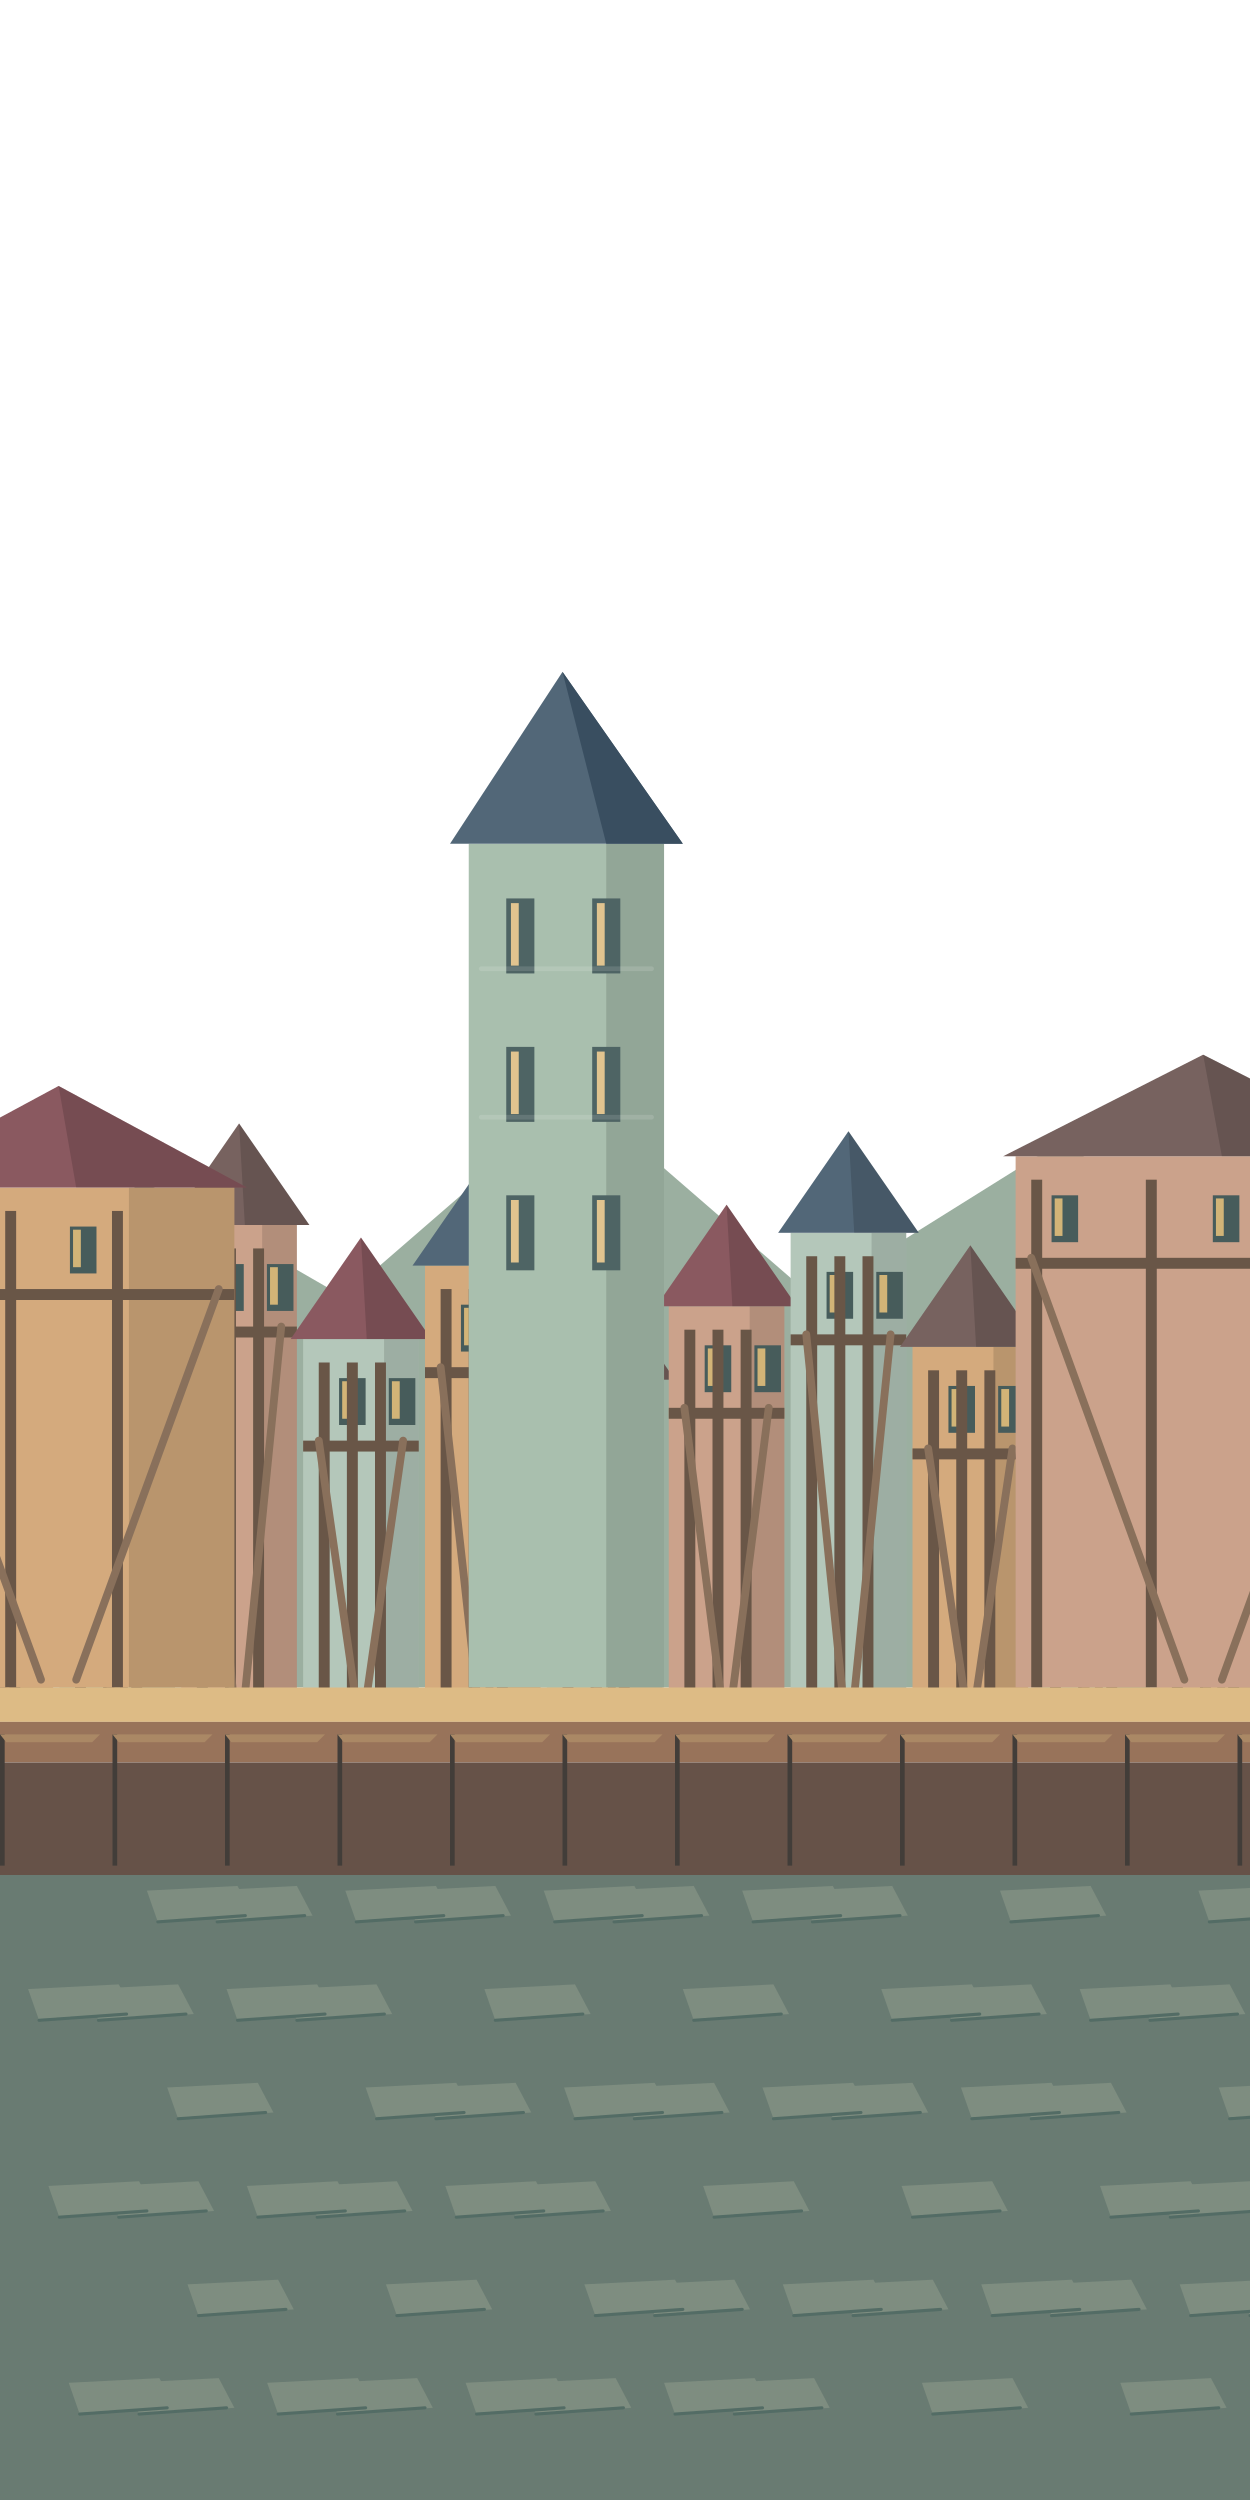
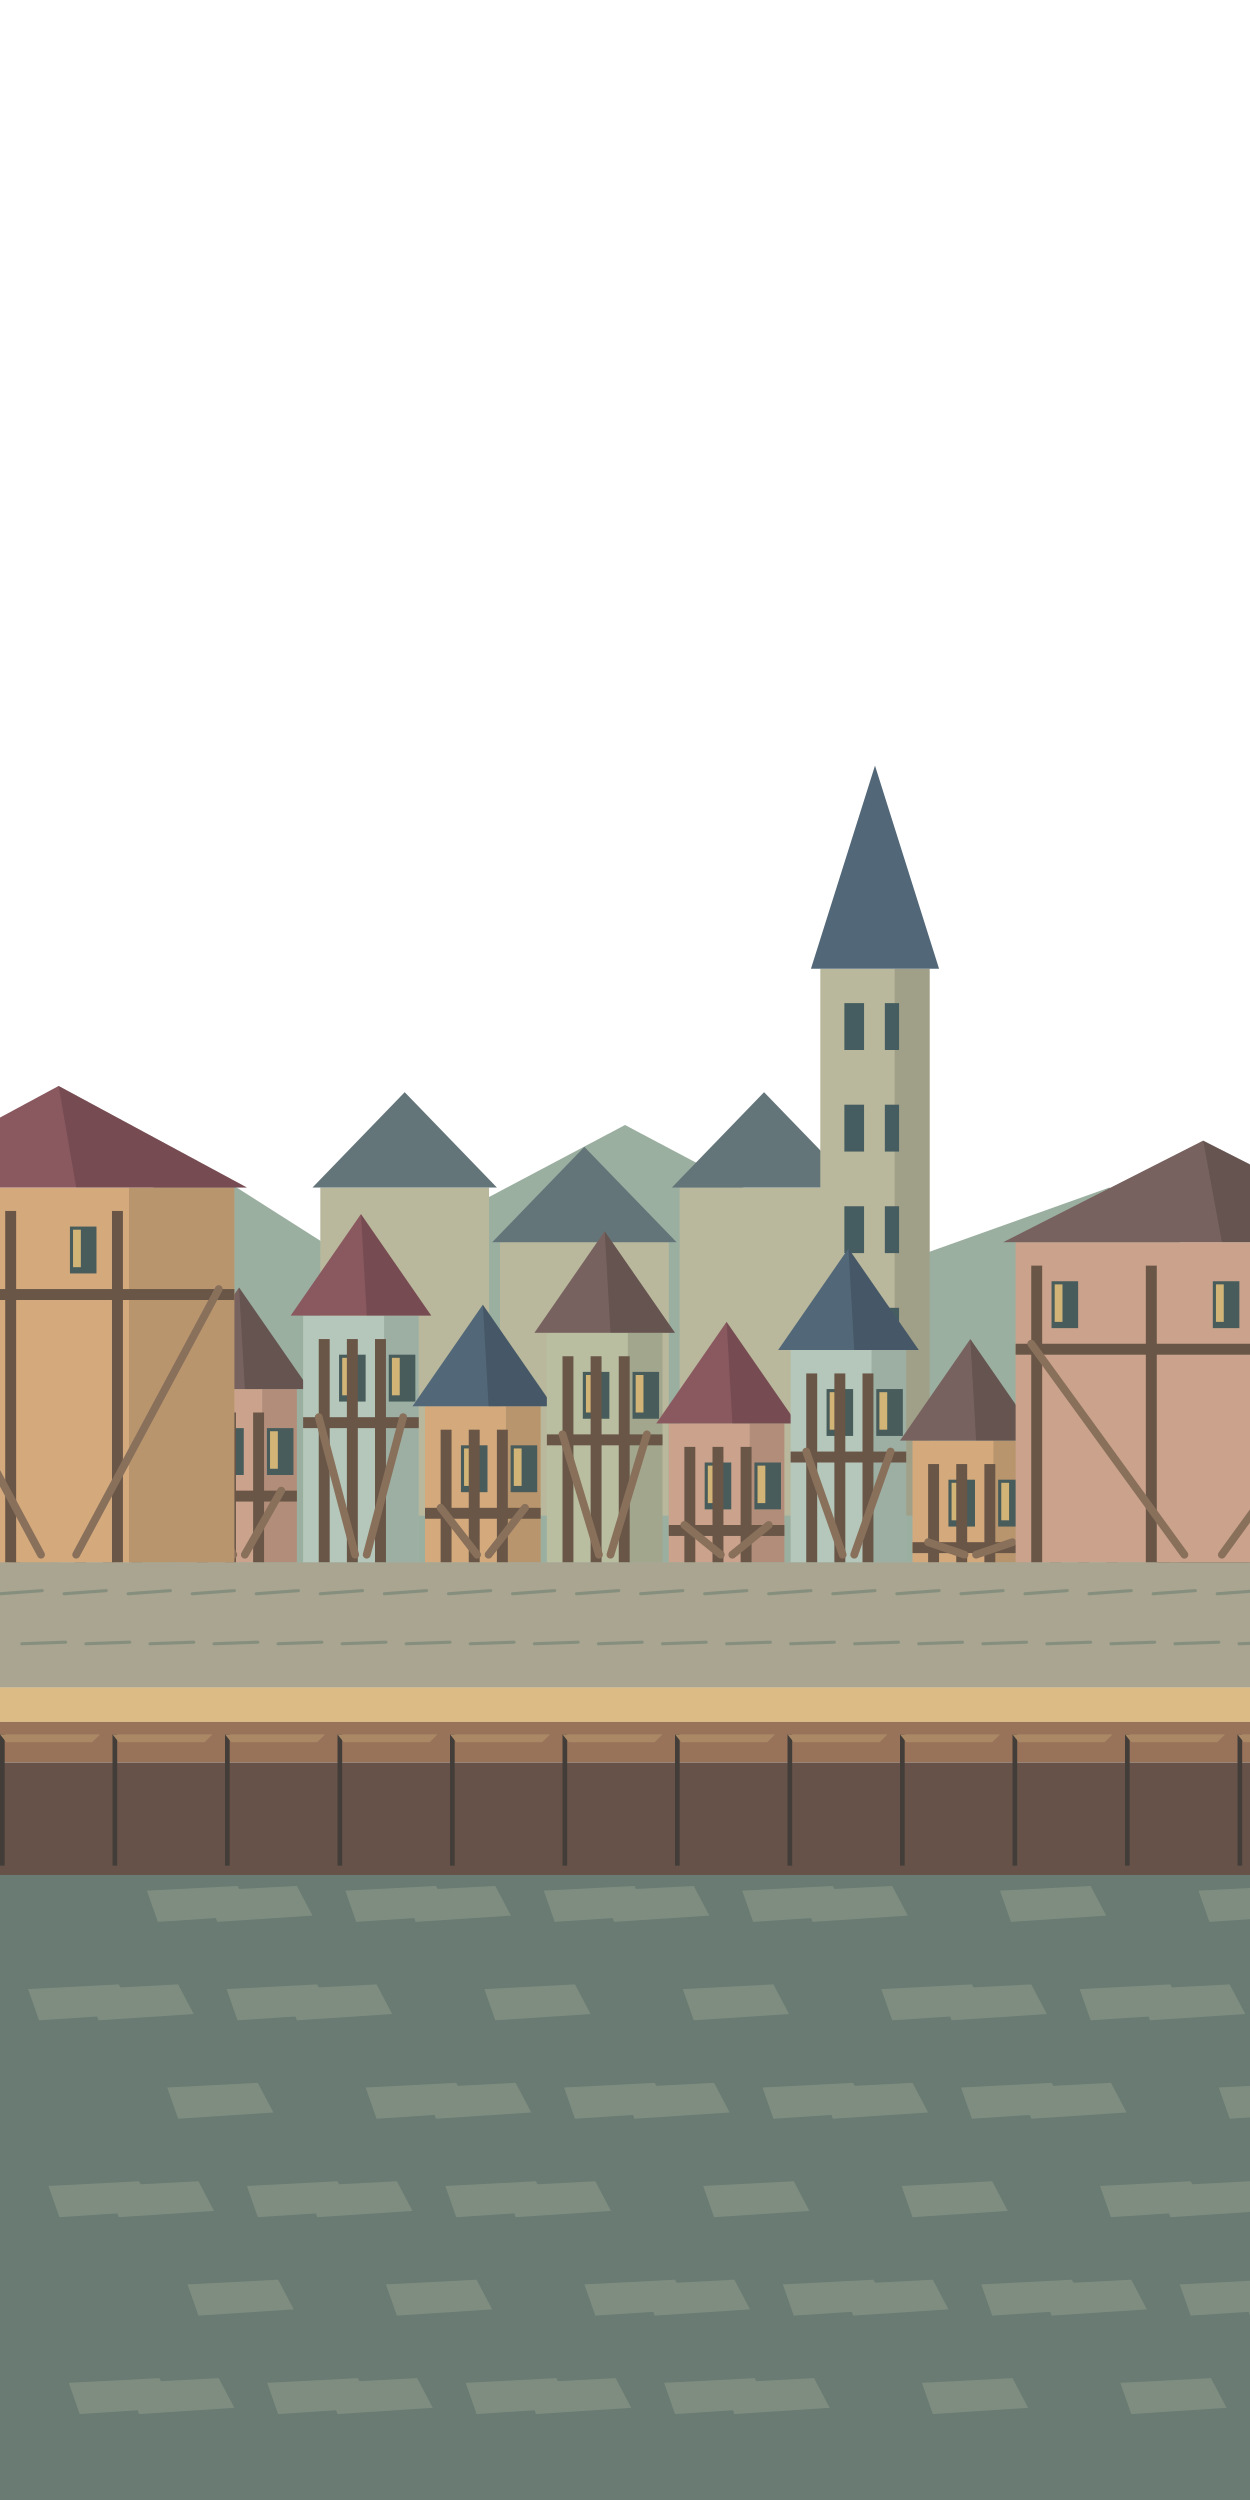
<svg xmlns="http://www.w3.org/2000/svg" width="800" height="1600" viewBox="0 0 800 1600">
-   <polygon points="0,870 90,755 220,830 370,700 520,830 680,730 800,820 800,1080 0,1080" fill="#9bafa0" />
-   <rect x="-40" y="878" width="74" height="212" fill="#d4aa7d" />
-   <polygon points="11.8,878 34,878 34,1090 11.8,1090" fill="#00000020" />
+   <polygon points="0,850 120,740 230,810 400,720 570,810 710,760 800,830 800,1080 0,1080" fill="#9bafa0" />
+   <rect x="205" y="760" width="108" height="210" fill="#b9b89c" />
+   <polygon points="200,760 259,699 318,760" fill="#647579" />
+   <rect x="320" y="795" width="108" height="175" fill="#b9b89c" />
+   <polygon points="315,795 374,734 433,795" fill="#647579" />
+   <rect x="435" y="760" width="108" height="210" fill="#b9b89c" />
+   <polygon points="430,760 489,699 548,760" fill="#647579" />
+   <rect x="525" y="620" width="70" height="350" fill="#b9b89c" />
+   <polygon points="572.6,620 595,620 595,970 572.6,970" fill="#00000022" />
+   <polygon points="519,620 560,490 601,620" fill="#526778" />
+   <rect x="540.4" y="642" width="12.6" height="30" fill="#455c60" />
+   <rect x="566.3" y="642" width="9.1" height="30" fill="#455c60" />
+   <rect x="540.4" y="707" width="12.6" height="30" fill="#455c60" />
+   <rect x="566.3" y="707" width="9.1" height="30" fill="#455c60" />
+   <rect x="540.4" y="772" width="12.6" height="30" fill="#455c60" />
+   <rect x="566.3" y="772" width="9.1" height="30" fill="#455c60" />
+   <rect x="540.4" y="837" width="12.6" height="30" fill="#455c60" />
+   <rect x="566.3" y="837" width="9.1" height="30" fill="#455c60" />
+   <rect x="540.4" y="902" width="12.6" height="30" fill="#455c60" />
+   <rect x="566.3" y="902" width="9.1" height="30" fill="#455c60" />
+   <rect x="-40" y="878" width="74" height="122" fill="#d4aa7d" />
+   <polygon points="11.8,878 34,878 34,1000 11.8,1000" fill="#00000020" />
  <polygon points="-48,878 -3,813 42,878" fill="#8a5960" />
  <polygon points="-3,813 42,878 0.7,878" fill="#00000025" />
-   <rect x="-30" y="893" width="7" height="197" fill="#695647" />
+   <rect x="-30" y="893" width="7" height="107" fill="#695647" />
  <rect x="-17" y="903" width="17" height="30" fill="#475c5b" />
  <rect x="-15" y="905" width="5" height="24" fill="#d2b477" />
-   <rect x="-12" y="893" width="7" height="197" fill="#695647" />
+   <rect x="-12" y="893" width="7" height="107" fill="#695647" />
  <rect x="14.82" y="903" width="17" height="30" fill="#475c5b" />
  <rect x="16.82" y="905" width="5" height="24" fill="#d2b477" />
-   <rect x="6" y="893" width="7" height="197" fill="#695647" />
+   <rect x="6" y="893" width="7" height="107" fill="#695647" />
  <rect x="-40" y="943" width="74" height="7" fill="#695647" />
-   <path d="M-30 943L-6.7 1085M24 943L0.7 1085" fill="none" stroke="#89705b" stroke-width="5" stroke-linecap="round" stroke-linejoin="round" />
-   <rect x="38" y="831" width="74" height="259" fill="#b9bea1" />
-   <polygon points="89.8,831 112,831 112,1090 89.8,1090" fill="#00000020" />
+   <path d="M-30 943L-6.7 995M24 943L0.7 995" fill="none" stroke="#89705b" stroke-width="5" stroke-linecap="round" stroke-linejoin="round" />
+   <rect x="38" y="831" width="74" height="169" fill="#b9bea1" />
+   <polygon points="89.8,831 112,831 112,1000 89.8,1000" fill="#00000020" />
  <polygon points="30,831 75,766 120,831" fill="#526778" />
  <polygon points="75,766 120,831 78.7,831" fill="#00000025" />
-   <rect x="48" y="846" width="7" height="244" fill="#695647" />
+   <rect x="48" y="846" width="7" height="154" fill="#695647" />
  <rect x="61" y="856" width="17" height="30" fill="#475c5b" />
  <rect x="63" y="858" width="5" height="24" fill="#d2b477" />
-   <rect x="66" y="846" width="7" height="244" fill="#695647" />
+   <rect x="66" y="846" width="7" height="154" fill="#695647" />
  <rect x="92.82" y="856" width="17" height="30" fill="#475c5b" />
  <rect x="94.82" y="858" width="5" height="24" fill="#d2b477" />
-   <rect x="84" y="846" width="7" height="244" fill="#695647" />
+   <rect x="84" y="846" width="7" height="154" fill="#695647" />
  <rect x="38" y="896" width="74" height="7" fill="#695647" />
-   <path d="M48 896L71.3 1085M102 896L78.7 1085" fill="none" stroke="#89705b" stroke-width="5" stroke-linecap="round" stroke-linejoin="round" />
-   <rect x="116" y="784" width="74" height="306" fill="#cba28b" />
-   <polygon points="167.8,784 190,784 190,1090 167.8,1090" fill="#00000020" />
-   <polygon points="108,784 153,719 198,784" fill="#77625f" />
-   <polygon points="153,719 198,784 156.7,784" fill="#00000025" />
-   <rect x="126" y="799" width="7" height="291" fill="#695647" />
-   <rect x="139" y="809" width="17" height="30" fill="#475c5b" />
-   <rect x="141" y="811" width="5" height="24" fill="#d2b477" />
-   <rect x="144" y="799" width="7" height="291" fill="#695647" />
-   <rect x="170.82" y="809" width="17" height="30" fill="#475c5b" />
-   <rect x="172.82" y="811" width="5" height="24" fill="#d2b477" />
-   <rect x="162" y="799" width="7" height="291" fill="#695647" />
-   <rect x="116" y="849" width="74" height="7" fill="#695647" />
-   <path d="M126 849L149.3 1085M180 849L156.7 1085" fill="none" stroke="#89705b" stroke-width="5" stroke-linecap="round" stroke-linejoin="round" />
-   <rect x="194" y="857" width="74" height="233" fill="#b4c7ba" />
-   <polygon points="245.8,857 268,857 268,1090 245.8,1090" fill="#00000020" />
-   <polygon points="186,857 231,792 276,857" fill="#8a5960" />
-   <polygon points="231,792 276,857 234.7,857" fill="#00000025" />
-   <rect x="204" y="872" width="7" height="218" fill="#695647" />
-   <rect x="217" y="882" width="17" height="30" fill="#475c5b" />
-   <rect x="219" y="884" width="5" height="24" fill="#d2b477" />
-   <rect x="222" y="872" width="7" height="218" fill="#695647" />
-   <rect x="248.82" y="882" width="17" height="30" fill="#475c5b" />
-   <rect x="250.82" y="884" width="5" height="24" fill="#d2b477" />
-   <rect x="240" y="872" width="7" height="218" fill="#695647" />
-   <rect x="194" y="922" width="74" height="7" fill="#695647" />
-   <path d="M204 922L227.3 1085M258 922L234.7 1085" fill="none" stroke="#89705b" stroke-width="5" stroke-linecap="round" stroke-linejoin="round" />
-   <rect x="272" y="810" width="74" height="280" fill="#d4aa7d" />
-   <polygon points="323.8,810 346,810 346,1090 323.8,1090" fill="#00000020" />
-   <polygon points="264,810 309,745 354,810" fill="#526778" />
-   <polygon points="309,745 354,810 312.7,810" fill="#00000025" />
-   <rect x="282" y="825" width="7" height="265" fill="#695647" />
-   <rect x="295" y="835" width="17" height="30" fill="#475c5b" />
-   <rect x="297" y="837" width="5" height="24" fill="#d2b477" />
-   <rect x="300" y="825" width="7" height="265" fill="#695647" />
-   <rect x="326.82" y="835" width="17" height="30" fill="#475c5b" />
-   <rect x="328.82" y="837" width="5" height="24" fill="#d2b477" />
-   <rect x="318" y="825" width="7" height="265" fill="#695647" />
-   <rect x="272" y="875" width="74" height="7" fill="#695647" />
-   <path d="M282 875L305.3 1085M336 875L312.7 1085" fill="none" stroke="#89705b" stroke-width="5" stroke-linecap="round" stroke-linejoin="round" />
-   <rect x="350" y="883" width="74" height="207" fill="#b9bea1" />
-   <polygon points="401.8,883 424,883 424,1090 401.8,1090" fill="#00000020" />
-   <polygon points="342,883 387,818 432,883" fill="#77625f" />
-   <polygon points="387,818 432,883 390.7,883" fill="#00000025" />
-   <rect x="360" y="898" width="7" height="192" fill="#695647" />
-   <rect x="373" y="908" width="17" height="30" fill="#475c5b" />
-   <rect x="375" y="910" width="5" height="24" fill="#d2b477" />
-   <rect x="378" y="898" width="7" height="192" fill="#695647" />
-   <rect x="404.82" y="908" width="17" height="30" fill="#475c5b" />
-   <rect x="406.82" y="910" width="5" height="24" fill="#d2b477" />
-   <rect x="396" y="898" width="7" height="192" fill="#695647" />
-   <rect x="350" y="948" width="74" height="7" fill="#695647" />
-   <path d="M360 948L383.3 1085M414 948L390.7 1085" fill="none" stroke="#89705b" stroke-width="5" stroke-linecap="round" stroke-linejoin="round" />
-   <rect x="428" y="836" width="74" height="254" fill="#cba28b" />
-   <polygon points="479.8,836 502,836 502,1090 479.8,1090" fill="#00000020" />
-   <polygon points="420,836 465,771 510,836" fill="#8a5960" />
-   <polygon points="465,771 510,836 468.7,836" fill="#00000025" />
-   <rect x="438" y="851" width="7" height="239" fill="#695647" />
-   <rect x="451" y="861" width="17" height="30" fill="#475c5b" />
-   <rect x="453" y="863" width="5" height="24" fill="#d2b477" />
-   <rect x="456" y="851" width="7" height="239" fill="#695647" />
-   <rect x="482.82" y="861" width="17" height="30" fill="#475c5b" />
-   <rect x="484.82" y="863" width="5" height="24" fill="#d2b477" />
-   <rect x="474" y="851" width="7" height="239" fill="#695647" />
-   <rect x="428" y="901" width="74" height="7" fill="#695647" />
-   <path d="M438 901L461.3 1085M492 901L468.7 1085" fill="none" stroke="#89705b" stroke-width="5" stroke-linecap="round" stroke-linejoin="round" />
-   <rect x="506" y="789" width="74" height="301" fill="#b4c7ba" />
-   <polygon points="557.8,789 580,789 580,1090 557.8,1090" fill="#00000020" />
-   <polygon points="498,789 543,724 588,789" fill="#526778" />
-   <polygon points="543,724 588,789 546.7,789" fill="#00000025" />
-   <rect x="516" y="804" width="7" height="286" fill="#695647" />
-   <rect x="529" y="814" width="17" height="30" fill="#475c5b" />
-   <rect x="531" y="816" width="5" height="24" fill="#d2b477" />
-   <rect x="534" y="804" width="7" height="286" fill="#695647" />
-   <rect x="560.82" y="814" width="17" height="30" fill="#475c5b" />
-   <rect x="562.82" y="816" width="5" height="24" fill="#d2b477" />
-   <rect x="552" y="804" width="7" height="286" fill="#695647" />
-   <rect x="506" y="854" width="74" height="7" fill="#695647" />
-   <path d="M516 854L539.3 1085M570 854L546.7 1085" fill="none" stroke="#89705b" stroke-width="5" stroke-linecap="round" stroke-linejoin="round" />
-   <rect x="584" y="862" width="74" height="228" fill="#d4aa7d" />
-   <polygon points="635.8,862 658,862 658,1090 635.8,1090" fill="#00000020" />
-   <polygon points="576,862 621,797 666,862" fill="#77625f" />
-   <polygon points="621,797 666,862 624.7,862" fill="#00000025" />
-   <rect x="594" y="877" width="7" height="213" fill="#695647" />
-   <rect x="607" y="887" width="17" height="30" fill="#475c5b" />
-   <rect x="609" y="889" width="5" height="24" fill="#d2b477" />
-   <rect x="612" y="877" width="7" height="213" fill="#695647" />
-   <rect x="638.82" y="887" width="17" height="30" fill="#475c5b" />
-   <rect x="640.82" y="889" width="5" height="24" fill="#d2b477" />
-   <rect x="630" y="877" width="7" height="213" fill="#695647" />
-   <rect x="584" y="927" width="74" height="7" fill="#695647" />
-   <path d="M594 927L617.3 1085M648 927L624.7 1085" fill="none" stroke="#89705b" stroke-width="5" stroke-linecap="round" stroke-linejoin="round" />
-   <rect x="662" y="815" width="74" height="275" fill="#b9bea1" />
-   <polygon points="713.8,815 736,815 736,1090 713.8,1090" fill="#00000020" />
-   <polygon points="654,815 699,750 744,815" fill="#8a5960" />
-   <polygon points="699,750 744,815 702.7,815" fill="#00000025" />
-   <rect x="672" y="830" width="7" height="260" fill="#695647" />
-   <rect x="685" y="840" width="17" height="30" fill="#475c5b" />
-   <rect x="687" y="842" width="5" height="24" fill="#d2b477" />
-   <rect x="690" y="830" width="7" height="260" fill="#695647" />
-   <rect x="716.82" y="840" width="17" height="30" fill="#475c5b" />
-   <rect x="718.82" y="842" width="5" height="24" fill="#d2b477" />
-   <rect x="708" y="830" width="7" height="260" fill="#695647" />
-   <rect x="662" y="880" width="74" height="7" fill="#695647" />
-   <path d="M672 880L695.3 1085M726 880L702.7 1085" fill="none" stroke="#89705b" stroke-width="5" stroke-linecap="round" stroke-linejoin="round" />
-   <rect x="740" y="888" width="74" height="202" fill="#cba28b" />
-   <polygon points="791.8,888 814,888 814,1090 791.8,1090" fill="#00000020" />
-   <polygon points="732,888 777,823 822,888" fill="#526778" />
-   <polygon points="777,823 822,888 780.7,888" fill="#00000025" />
-   <rect x="750" y="903" width="7" height="187" fill="#695647" />
-   <rect x="763" y="913" width="17" height="30" fill="#475c5b" />
-   <rect x="765" y="915" width="5" height="24" fill="#d2b477" />
-   <rect x="768" y="903" width="7" height="187" fill="#695647" />
-   <rect x="794.82" y="913" width="17" height="30" fill="#475c5b" />
-   <rect x="796.82" y="915" width="5" height="24" fill="#d2b477" />
-   <rect x="786" y="903" width="7" height="187" fill="#695647" />
-   <rect x="740" y="953" width="74" height="7" fill="#695647" />
-   <path d="M750 953L773.3 1085M804 953L780.7 1085" fill="none" stroke="#89705b" stroke-width="5" stroke-linecap="round" stroke-linejoin="round" />
-   <rect x="818" y="841" width="74" height="249" fill="#b4c7ba" />
-   <polygon points="869.8,841 892,841 892,1090 869.8,1090" fill="#00000020" />
-   <polygon points="810,841 855,776 900,841" fill="#77625f" />
-   <polygon points="855,776 900,841 858.7,841" fill="#00000025" />
-   <rect x="828" y="856" width="7" height="234" fill="#695647" />
-   <rect x="841" y="866" width="17" height="30" fill="#475c5b" />
-   <rect x="843" y="868" width="5" height="24" fill="#d2b477" />
-   <rect x="846" y="856" width="7" height="234" fill="#695647" />
-   <rect x="872.82" y="866" width="17" height="30" fill="#475c5b" />
-   <rect x="874.82" y="868" width="5" height="24" fill="#d2b477" />
-   <rect x="864" y="856" width="7" height="234" fill="#695647" />
-   <rect x="818" y="906" width="74" height="7" fill="#695647" />
-   <path d="M828 906L851.3 1085M882 906L858.7 1085" fill="none" stroke="#89705b" stroke-width="5" stroke-linecap="round" stroke-linejoin="round" />
-   <rect x="300" y="540" width="125" height="540" fill="#a9bfae" />
-   <polygon points="388,540 425,540 425,1080 388,1080" fill="#00000022" />
-   <polygon points="288,540 360,430 437,540" fill="#526778" />
-   <polygon points="360,430 437,540 388,540" fill="#394e60" />
-   <rect x="324" y="575" width="18" height="48" fill="#4e6464" />
-   <rect x="327" y="578" width="5" height="40" fill="#e1c48f" />
-   <rect x="379" y="575" width="18" height="48" fill="#4e6464" />
-   <rect x="382" y="578" width="5" height="40" fill="#e1c48f" />
-   <rect x="324" y="670" width="18" height="48" fill="#4e6464" />
-   <rect x="327" y="673" width="5" height="40" fill="#e1c48f" />
-   <rect x="379" y="670" width="18" height="48" fill="#4e6464" />
-   <rect x="382" y="673" width="5" height="40" fill="#e1c48f" />
-   <rect x="324" y="765" width="18" height="48" fill="#4e6464" />
-   <rect x="327" y="768" width="5" height="40" fill="#e1c48f" />
-   <rect x="379" y="765" width="18" height="48" fill="#4e6464" />
-   <rect x="382" y="768" width="5" height="40" fill="#e1c48f" />
-   <path d="M308 620L417 620M308 715L417 715" fill="none" stroke="#ffffff20" stroke-width="3" stroke-linecap="round" stroke-linejoin="round" />
-   <rect x="-75" y="760" width="225" height="320" fill="#d4aa7d" />
-   <polygon points="82.5,760 150,760 150,1080 82.5,1080" fill="#00000020" />
+   <path d="M48 896L71.3 995M102 896L78.7 995" fill="none" stroke="#89705b" stroke-width="5" stroke-linecap="round" stroke-linejoin="round" />
+   <rect x="116" y="889" width="74" height="111" fill="#cba28b" />
+   <polygon points="167.8,889 190,889 190,1000 167.8,1000" fill="#00000020" />
+   <polygon points="108,889 153,824 198,889" fill="#77625f" />
+   <polygon points="153,824 198,889 156.7,889" fill="#00000025" />
+   <rect x="126" y="904" width="7" height="96" fill="#695647" />
+   <rect x="139" y="914" width="17" height="30" fill="#475c5b" />
+   <rect x="141" y="916" width="5" height="24" fill="#d2b477" />
+   <rect x="144" y="904" width="7" height="96" fill="#695647" />
+   <rect x="170.82" y="914" width="17" height="30" fill="#475c5b" />
+   <rect x="172.82" y="916" width="5" height="24" fill="#d2b477" />
+   <rect x="162" y="904" width="7" height="96" fill="#695647" />
+   <rect x="116" y="954" width="74" height="7" fill="#695647" />
+   <path d="M126 954L149.3 995M180 954L156.7 995" fill="none" stroke="#89705b" stroke-width="5" stroke-linecap="round" stroke-linejoin="round" />
+   <rect x="194" y="842" width="74" height="158" fill="#b4c7ba" />
+   <polygon points="245.8,842 268,842 268,1000 245.8,1000" fill="#00000020" />
+   <polygon points="186,842 231,777 276,842" fill="#8a5960" />
+   <polygon points="231,777 276,842 234.7,842" fill="#00000025" />
+   <rect x="204" y="857" width="7" height="143" fill="#695647" />
+   <rect x="217" y="867" width="17" height="30" fill="#475c5b" />
+   <rect x="219" y="869" width="5" height="24" fill="#d2b477" />
+   <rect x="222" y="857" width="7" height="143" fill="#695647" />
+   <rect x="248.82" y="867" width="17" height="30" fill="#475c5b" />
+   <rect x="250.82" y="869" width="5" height="24" fill="#d2b477" />
+   <rect x="240" y="857" width="7" height="143" fill="#695647" />
+   <rect x="194" y="907" width="74" height="7" fill="#695647" />
+   <path d="M204 907L227.3 995M258 907L234.7 995" fill="none" stroke="#89705b" stroke-width="5" stroke-linecap="round" stroke-linejoin="round" />
+   <rect x="272" y="900" width="74" height="100" fill="#d4aa7d" />
+   <polygon points="323.8,900 346,900 346,1000 323.8,1000" fill="#00000020" />
+   <polygon points="264,900 309,835 354,900" fill="#526778" />
+   <polygon points="309,835 354,900 312.7,900" fill="#00000025" />
+   <rect x="282" y="915" width="7" height="85" fill="#695647" />
+   <rect x="295" y="925" width="17" height="30" fill="#475c5b" />
+   <rect x="297" y="927" width="5" height="24" fill="#d2b477" />
+   <rect x="300" y="915" width="7" height="85" fill="#695647" />
+   <rect x="326.82" y="925" width="17" height="30" fill="#475c5b" />
+   <rect x="328.82" y="927" width="5" height="24" fill="#d2b477" />
+   <rect x="318" y="915" width="7" height="85" fill="#695647" />
+   <rect x="272" y="965" width="74" height="7" fill="#695647" />
+   <path d="M282 965L305.3 995M336 965L312.7 995" fill="none" stroke="#89705b" stroke-width="5" stroke-linecap="round" stroke-linejoin="round" />
+   <rect x="350" y="853" width="74" height="147" fill="#b9bea1" />
+   <polygon points="401.8,853 424,853 424,1000 401.8,1000" fill="#00000020" />
+   <polygon points="342,853 387,788 432,853" fill="#77625f" />
+   <polygon points="387,788 432,853 390.7,853" fill="#00000025" />
+   <rect x="360" y="868" width="7" height="132" fill="#695647" />
+   <rect x="373" y="878" width="17" height="30" fill="#475c5b" />
+   <rect x="375" y="880" width="5" height="24" fill="#d2b477" />
+   <rect x="378" y="868" width="7" height="132" fill="#695647" />
+   <rect x="404.82" y="878" width="17" height="30" fill="#475c5b" />
+   <rect x="406.82" y="880" width="5" height="24" fill="#d2b477" />
+   <rect x="396" y="868" width="7" height="132" fill="#695647" />
+   <rect x="350" y="918" width="74" height="7" fill="#695647" />
+   <path d="M360 918L383.3 995M414 918L390.7 995" fill="none" stroke="#89705b" stroke-width="5" stroke-linecap="round" stroke-linejoin="round" />
+   <rect x="428" y="911" width="74" height="89" fill="#cba28b" />
+   <polygon points="479.8,911 502,911 502,1000 479.8,1000" fill="#00000020" />
+   <polygon points="420,911 465,846 510,911" fill="#8a5960" />
+   <polygon points="465,846 510,911 468.7,911" fill="#00000025" />
+   <rect x="438" y="926" width="7" height="74" fill="#695647" />
+   <rect x="451" y="936" width="17" height="30" fill="#475c5b" />
+   <rect x="453" y="938" width="5" height="24" fill="#d2b477" />
+   <rect x="456" y="926" width="7" height="74" fill="#695647" />
+   <rect x="482.82" y="936" width="17" height="30" fill="#475c5b" />
+   <rect x="484.82" y="938" width="5" height="24" fill="#d2b477" />
+   <rect x="474" y="926" width="7" height="74" fill="#695647" />
+   <rect x="428" y="976" width="74" height="7" fill="#695647" />
+   <path d="M438 976L461.3 995M492 976L468.7 995" fill="none" stroke="#89705b" stroke-width="5" stroke-linecap="round" stroke-linejoin="round" />
+   <rect x="506" y="864" width="74" height="136" fill="#b4c7ba" />
+   <polygon points="557.8,864 580,864 580,1000 557.8,1000" fill="#00000020" />
+   <polygon points="498,864 543,799 588,864" fill="#526778" />
+   <polygon points="543,799 588,864 546.7,864" fill="#00000025" />
+   <rect x="516" y="879" width="7" height="121" fill="#695647" />
+   <rect x="529" y="889" width="17" height="30" fill="#475c5b" />
+   <rect x="531" y="891" width="5" height="24" fill="#d2b477" />
+   <rect x="534" y="879" width="7" height="121" fill="#695647" />
+   <rect x="560.82" y="889" width="17" height="30" fill="#475c5b" />
+   <rect x="562.82" y="891" width="5" height="24" fill="#d2b477" />
+   <rect x="552" y="879" width="7" height="121" fill="#695647" />
+   <rect x="506" y="929" width="74" height="7" fill="#695647" />
+   <path d="M516 929L539.3 995M570 929L546.7 995" fill="none" stroke="#89705b" stroke-width="5" stroke-linecap="round" stroke-linejoin="round" />
+   <rect x="584" y="922" width="74" height="78" fill="#d4aa7d" />
+   <polygon points="635.8,922 658,922 658,1000 635.8,1000" fill="#00000020" />
+   <polygon points="576,922 621,857 666,922" fill="#77625f" />
+   <polygon points="621,857 666,922 624.7,922" fill="#00000025" />
+   <rect x="594" y="937" width="7" height="63" fill="#695647" />
+   <rect x="607" y="947" width="17" height="30" fill="#475c5b" />
+   <rect x="609" y="949" width="5" height="24" fill="#d2b477" />
+   <rect x="612" y="937" width="7" height="63" fill="#695647" />
+   <rect x="638.82" y="947" width="17" height="30" fill="#475c5b" />
+   <rect x="640.82" y="949" width="5" height="24" fill="#d2b477" />
+   <rect x="630" y="937" width="7" height="63" fill="#695647" />
+   <rect x="584" y="987" width="74" height="7" fill="#695647" />
+   <path d="M594 987L617.3 995M648 987L624.7 995" fill="none" stroke="#89705b" stroke-width="5" stroke-linecap="round" stroke-linejoin="round" />
+   <rect x="662" y="875" width="74" height="125" fill="#b9bea1" />
+   <polygon points="713.8,875 736,875 736,1000 713.8,1000" fill="#00000020" />
+   <polygon points="654,875 699,810 744,875" fill="#8a5960" />
+   <polygon points="699,810 744,875 702.7,875" fill="#00000025" />
+   <rect x="672" y="890" width="7" height="110" fill="#695647" />
+   <rect x="685" y="900" width="17" height="30" fill="#475c5b" />
+   <rect x="687" y="902" width="5" height="24" fill="#d2b477" />
+   <rect x="690" y="890" width="7" height="110" fill="#695647" />
+   <rect x="716.82" y="900" width="17" height="30" fill="#475c5b" />
+   <rect x="718.82" y="902" width="5" height="24" fill="#d2b477" />
+   <rect x="708" y="890" width="7" height="110" fill="#695647" />
+   <rect x="662" y="940" width="74" height="7" fill="#695647" />
+   <path d="M672 940L695.3 995M726 940L702.7 995" fill="none" stroke="#89705b" stroke-width="5" stroke-linecap="round" stroke-linejoin="round" />
+   <rect x="740" y="933" width="74" height="67" fill="#cba28b" />
+   <polygon points="791.8,933 814,933 814,1000 791.8,1000" fill="#00000020" />
+   <polygon points="732,933 777,868 822,933" fill="#526778" />
+   <polygon points="777,868 822,933 780.7,933" fill="#00000025" />
+   <rect x="750" y="948" width="7" height="52" fill="#695647" />
+   <rect x="763" y="958" width="17" height="30" fill="#475c5b" />
+   <rect x="765" y="960" width="5" height="24" fill="#d2b477" />
+   <rect x="768" y="948" width="7" height="52" fill="#695647" />
+   <rect x="794.82" y="958" width="17" height="30" fill="#475c5b" />
+   <rect x="796.82" y="960" width="5" height="24" fill="#d2b477" />
+   <rect x="786" y="948" width="7" height="52" fill="#695647" />
+   <rect x="740" y="998" width="74" height="7" fill="#695647" />
+   <path d="M750 998L773.3 995M804 998L780.7 995" fill="none" stroke="#89705b" stroke-width="5" stroke-linecap="round" stroke-linejoin="round" />
+   <rect x="818" y="886" width="74" height="114" fill="#b4c7ba" />
+   <polygon points="869.8,886 892,886 892,1000 869.8,1000" fill="#00000020" />
+   <polygon points="810,886 855,821 900,886" fill="#77625f" />
+   <polygon points="855,821 900,886 858.7,886" fill="#00000025" />
+   <rect x="828" y="901" width="7" height="99" fill="#695647" />
+   <rect x="841" y="911" width="17" height="30" fill="#475c5b" />
+   <rect x="843" y="913" width="5" height="24" fill="#d2b477" />
+   <rect x="846" y="901" width="7" height="99" fill="#695647" />
+   <rect x="872.82" y="911" width="17" height="30" fill="#475c5b" />
+   <rect x="874.82" y="913" width="5" height="24" fill="#d2b477" />
+   <rect x="864" y="901" width="7" height="99" fill="#695647" />
+   <rect x="818" y="951" width="74" height="7" fill="#695647" />
+   <path d="M828 951L851.3 995M882 951L858.7 995" fill="none" stroke="#89705b" stroke-width="5" stroke-linecap="round" stroke-linejoin="round" />
+   <rect x="-75" y="760" width="225" height="240" fill="#d4aa7d" />
+   <polygon points="82.5,760 150,760 150,1000 82.5,1000" fill="#00000020" />
  <polygon points="-83,760 37.5,695 158,760" fill="#8a5960" />
  <polygon points="37.5,695 158,760 48.75,760" fill="#00000025" />
-   <rect x="-65" y="775" width="7" height="305" fill="#695647" />
+   <rect x="-65" y="775" width="7" height="225" fill="#695647" />
  <rect x="-52" y="785" width="17" height="30" fill="#475c5b" />
  <rect x="-50" y="787" width="5" height="24" fill="#d2b477" />
-   <rect x="3.333" y="775" width="7" height="305" fill="#695647" />
+   <rect x="3.333" y="775" width="7" height="225" fill="#695647" />
  <rect x="44.75" y="785" width="17" height="30" fill="#475c5b" />
  <rect x="46.75" y="787" width="5" height="24" fill="#d2b477" />
-   <rect x="71.667" y="775" width="7" height="305" fill="#695647" />
+   <rect x="71.667" y="775" width="7" height="225" fill="#695647" />
  <rect x="-75" y="825" width="225" height="7" fill="#695647" />
-   <path d="M-65 825L26.25 1075M140 825L48.75 1075" fill="none" stroke="#89705b" stroke-width="5" stroke-linecap="round" stroke-linejoin="round" />
-   <rect x="650" y="740" width="240" height="340" fill="#cba28b" />
-   <polygon points="818,740 890,740 890,1080 818,1080" fill="#00000020" />
-   <polygon points="642,740 770,675 898,740" fill="#77625f" />
-   <polygon points="770,675 898,740 782,740" fill="#00000025" />
-   <rect x="660" y="755" width="7" height="325" fill="#695647" />
-   <rect x="673" y="765" width="17" height="30" fill="#475c5b" />
-   <rect x="675" y="767" width="5" height="24" fill="#d2b477" />
-   <rect x="733.333" y="755" width="7" height="325" fill="#695647" />
-   <rect x="776.2" y="765" width="17" height="30" fill="#475c5b" />
-   <rect x="778.2" y="767" width="5" height="24" fill="#d2b477" />
-   <rect x="806.667" y="755" width="7" height="325" fill="#695647" />
-   <rect x="650" y="805" width="240" height="7" fill="#695647" />
-   <path d="M660 805L758 1075M880 805L782 1075" fill="none" stroke="#89705b" stroke-width="5" stroke-linecap="round" stroke-linejoin="round" />
+   <path d="M-65 825L26.25 995M140 825L48.75 995" fill="none" stroke="#89705b" stroke-width="5" stroke-linecap="round" stroke-linejoin="round" />
+   <rect x="650" y="795" width="240" height="205" fill="#cba28b" />
+   <polygon points="818,795 890,795 890,1000 818,1000" fill="#00000020" />
+   <polygon points="642,795 770,730 898,795" fill="#77625f" />
+   <polygon points="770,730 898,795 782,795" fill="#00000025" />
+   <rect x="660" y="810" width="7" height="190" fill="#695647" />
+   <rect x="673" y="820" width="17" height="30" fill="#475c5b" />
+   <rect x="675" y="822" width="5" height="24" fill="#d2b477" />
+   <rect x="733.333" y="810" width="7" height="190" fill="#695647" />
+   <rect x="776.2" y="820" width="17" height="30" fill="#475c5b" />
+   <rect x="778.2" y="822" width="5" height="24" fill="#d2b477" />
+   <rect x="806.667" y="810" width="7" height="190" fill="#695647" />
+   <rect x="650" y="860" width="240" height="7" fill="#695647" />
+   <path d="M660 860L758 995M880 860L782 995" fill="none" stroke="#89705b" stroke-width="5" stroke-linecap="round" stroke-linejoin="round" />
+   <rect x="0" y="1000" width="800" height="80" fill="#a9a591" />
+   <path d="M0 1020l27 -2 M14 1052l28 -1" fill="none" stroke="#868f7e" stroke-width="2" stroke-linecap="round" stroke-linejoin="round" />
+   <path d="M41 1020l27 -2 M55 1052l28 -1" fill="none" stroke="#868f7e" stroke-width="2" stroke-linecap="round" stroke-linejoin="round" />
+   <path d="M82 1020l27 -2 M96 1052l28 -1" fill="none" stroke="#868f7e" stroke-width="2" stroke-linecap="round" stroke-linejoin="round" />
+   <path d="M123 1020l27 -2 M137 1052l28 -1" fill="none" stroke="#868f7e" stroke-width="2" stroke-linecap="round" stroke-linejoin="round" />
+   <path d="M164 1020l27 -2 M178 1052l28 -1" fill="none" stroke="#868f7e" stroke-width="2" stroke-linecap="round" stroke-linejoin="round" />
+   <path d="M205 1020l27 -2 M219 1052l28 -1" fill="none" stroke="#868f7e" stroke-width="2" stroke-linecap="round" stroke-linejoin="round" />
+   <path d="M246 1020l27 -2 M260 1052l28 -1" fill="none" stroke="#868f7e" stroke-width="2" stroke-linecap="round" stroke-linejoin="round" />
+   <path d="M287 1020l27 -2 M301 1052l28 -1" fill="none" stroke="#868f7e" stroke-width="2" stroke-linecap="round" stroke-linejoin="round" />
+   <path d="M328 1020l27 -2 M342 1052l28 -1" fill="none" stroke="#868f7e" stroke-width="2" stroke-linecap="round" stroke-linejoin="round" />
+   <path d="M369 1020l27 -2 M383 1052l28 -1" fill="none" stroke="#868f7e" stroke-width="2" stroke-linecap="round" stroke-linejoin="round" />
+   <path d="M410 1020l27 -2 M424 1052l28 -1" fill="none" stroke="#868f7e" stroke-width="2" stroke-linecap="round" stroke-linejoin="round" />
+   <path d="M451 1020l27 -2 M465 1052l28 -1" fill="none" stroke="#868f7e" stroke-width="2" stroke-linecap="round" stroke-linejoin="round" />
+   <path d="M492 1020l27 -2 M506 1052l28 -1" fill="none" stroke="#868f7e" stroke-width="2" stroke-linecap="round" stroke-linejoin="round" />
+   <path d="M533 1020l27 -2 M547 1052l28 -1" fill="none" stroke="#868f7e" stroke-width="2" stroke-linecap="round" stroke-linejoin="round" />
+   <path d="M574 1020l27 -2 M588 1052l28 -1" fill="none" stroke="#868f7e" stroke-width="2" stroke-linecap="round" stroke-linejoin="round" />
+   <path d="M615 1020l27 -2 M629 1052l28 -1" fill="none" stroke="#868f7e" stroke-width="2" stroke-linecap="round" stroke-linejoin="round" />
+   <path d="M656 1020l27 -2 M670 1052l28 -1" fill="none" stroke="#868f7e" stroke-width="2" stroke-linecap="round" stroke-linejoin="round" />
+   <path d="M697 1020l27 -2 M711 1052l28 -1" fill="none" stroke="#868f7e" stroke-width="2" stroke-linecap="round" stroke-linejoin="round" />
+   <path d="M738 1020l27 -2 M752 1052l28 -1" fill="none" stroke="#868f7e" stroke-width="2" stroke-linecap="round" stroke-linejoin="round" />
+   <path d="M779 1020l27 -2 M793 1052l28 -1" fill="none" stroke="#868f7e" stroke-width="2" stroke-linecap="round" stroke-linejoin="round" />
+   <path d="M820 1020l27 -2 M834 1052l28 -1" fill="none" stroke="#868f7e" stroke-width="2" stroke-linecap="round" stroke-linejoin="round" />
+   <path d="M861 1020l27 -2 M875 1052l28 -1" fill="none" stroke="#868f7e" stroke-width="2" stroke-linecap="round" stroke-linejoin="round" />
  <rect x="0" y="1080" width="800" height="22" fill="#ddbb85" />
  <rect x="0" y="1102" width="800" height="26" fill="#98735a" />
  <rect x="0" y="1128" width="800" height="72" fill="#665248" />
  <rect x="0" y="1110" width="3" height="84" fill="#423d39" />
  <polygon points="0,1110 64,1110 59,1115 4,1115" fill="#aa8865" />
  <rect x="72" y="1110" width="3" height="84" fill="#423d39" />
  <polygon points="72,1110 136,1110 131,1115 76,1115" fill="#aa8865" />
  <rect x="144" y="1110" width="3" height="84" fill="#423d39" />
  <polygon points="144,1110 208,1110 203,1115 148,1115" fill="#aa8865" />
  <rect x="216" y="1110" width="3" height="84" fill="#423d39" />
  <polygon points="216,1110 280,1110 275,1115 220,1115" fill="#aa8865" />
  <rect x="288" y="1110" width="3" height="84" fill="#423d39" />
  <polygon points="288,1110 352,1110 347,1115 292,1115" fill="#aa8865" />
  <rect x="360" y="1110" width="3" height="84" fill="#423d39" />
  <polygon points="360,1110 424,1110 419,1115 364,1115" fill="#aa8865" />
  <rect x="432" y="1110" width="3" height="84" fill="#423d39" />
  <polygon points="432,1110 496,1110 491,1115 436,1115" fill="#aa8865" />
  <rect x="504" y="1110" width="3" height="84" fill="#423d39" />
  <polygon points="504,1110 568,1110 563,1115 508,1115" fill="#aa8865" />
  <rect x="576" y="1110" width="3" height="84" fill="#423d39" />
  <polygon points="576,1110 640,1110 635,1115 580,1115" fill="#aa8865" />
  <rect x="648" y="1110" width="3" height="84" fill="#423d39" />
  <polygon points="648,1110 712,1110 707,1115 652,1115" fill="#aa8865" />
  <rect x="720" y="1110" width="3" height="84" fill="#423d39" />
  <polygon points="720,1110 784,1110 779,1115 724,1115" fill="#aa8865" />
  <rect x="792" y="1110" width="3" height="84" fill="#423d39" />
  <polygon points="792,1110 856,1110 851,1115 796,1115" fill="#aa8865" />
  <rect x="0" y="1200" width="800" height="400" fill="#697b72" />
  <polygon points="132,1210 190,1207 200,1226 139,1230" fill="#7e8d80" />
-   <path d="M139 1230L195 1226" fill="none" stroke="#536c65" stroke-width="2" stroke-linecap="round" stroke-linejoin="round" />
  <polygon points="259,1210 317,1207 327,1226 266,1230" fill="#7e8d80" />
-   <path d="M266 1230L322 1226" fill="none" stroke="#536c65" stroke-width="2" stroke-linecap="round" stroke-linejoin="round" />
  <polygon points="386,1210 444,1207 454,1226 393,1230" fill="#7e8d80" />
-   <path d="M393 1230L449 1226" fill="none" stroke="#536c65" stroke-width="2" stroke-linecap="round" stroke-linejoin="round" />
  <polygon points="513,1210 571,1207 581,1226 520,1230" fill="#7e8d80" />
-   <path d="M520 1230L576 1226" fill="none" stroke="#536c65" stroke-width="2" stroke-linecap="round" stroke-linejoin="round" />
  <polygon points="640,1210 698,1207 708,1226 647,1230" fill="#7e8d80" />
-   <path d="M647 1230L703 1226" fill="none" stroke="#536c65" stroke-width="2" stroke-linecap="round" stroke-linejoin="round" />
  <polygon points="767,1210 825,1207 835,1226 774,1230" fill="#7e8d80" />
-   <path d="M774 1230L830 1226" fill="none" stroke="#536c65" stroke-width="2" stroke-linecap="round" stroke-linejoin="round" />
  <polygon points="94,1210 152,1207 162,1226 101,1230" fill="#7e8d80" />
-   <path d="M101 1230L157 1226" fill="none" stroke="#536c65" stroke-width="2" stroke-linecap="round" stroke-linejoin="round" />
  <polygon points="221,1210 279,1207 289,1226 228,1230" fill="#7e8d80" />
-   <path d="M228 1230L284 1226" fill="none" stroke="#536c65" stroke-width="2" stroke-linecap="round" stroke-linejoin="round" />
  <polygon points="348,1210 406,1207 416,1226 355,1230" fill="#7e8d80" />
-   <path d="M355 1230L411 1226" fill="none" stroke="#536c65" stroke-width="2" stroke-linecap="round" stroke-linejoin="round" />
  <polygon points="475,1210 533,1207 543,1226 482,1230" fill="#7e8d80" />
-   <path d="M482 1230L538 1226" fill="none" stroke="#536c65" stroke-width="2" stroke-linecap="round" stroke-linejoin="round" />
  <polygon points="602,1273 660,1270 670,1289 609,1293" fill="#7e8d80" />
-   <path d="M609 1293L665 1289" fill="none" stroke="#536c65" stroke-width="2" stroke-linecap="round" stroke-linejoin="round" />
  <polygon points="729,1273 787,1270 797,1289 736,1293" fill="#7e8d80" />
-   <path d="M736 1293L792 1289" fill="none" stroke="#536c65" stroke-width="2" stroke-linecap="round" stroke-linejoin="round" />
  <polygon points="56,1273 114,1270 124,1289 63,1293" fill="#7e8d80" />
-   <path d="M63 1293L119 1289" fill="none" stroke="#536c65" stroke-width="2" stroke-linecap="round" stroke-linejoin="round" />
  <polygon points="183,1273 241,1270 251,1289 190,1293" fill="#7e8d80" />
-   <path d="M190 1293L246 1289" fill="none" stroke="#536c65" stroke-width="2" stroke-linecap="round" stroke-linejoin="round" />
  <polygon points="310,1273 368,1270 378,1289 317,1293" fill="#7e8d80" />
-   <path d="M317 1293L373 1289" fill="none" stroke="#536c65" stroke-width="2" stroke-linecap="round" stroke-linejoin="round" />
  <polygon points="437,1273 495,1270 505,1289 444,1293" fill="#7e8d80" />
-   <path d="M444 1293L500 1289" fill="none" stroke="#536c65" stroke-width="2" stroke-linecap="round" stroke-linejoin="round" />
  <polygon points="564,1273 622,1270 632,1289 571,1293" fill="#7e8d80" />
-   <path d="M571 1293L627 1289" fill="none" stroke="#536c65" stroke-width="2" stroke-linecap="round" stroke-linejoin="round" />
  <polygon points="691,1273 749,1270 759,1289 698,1293" fill="#7e8d80" />
-   <path d="M698 1293L754 1289" fill="none" stroke="#536c65" stroke-width="2" stroke-linecap="round" stroke-linejoin="round" />
  <polygon points="18,1273 76,1270 86,1289 25,1293" fill="#7e8d80" />
-   <path d="M25 1293L81 1289" fill="none" stroke="#536c65" stroke-width="2" stroke-linecap="round" stroke-linejoin="round" />
  <polygon points="145,1273 203,1270 213,1289 152,1293" fill="#7e8d80" />
-   <path d="M152 1293L208 1289" fill="none" stroke="#536c65" stroke-width="2" stroke-linecap="round" stroke-linejoin="round" />
  <polygon points="272,1336 330,1333 340,1352 279,1356" fill="#7e8d80" />
-   <path d="M279 1356L335 1352" fill="none" stroke="#536c65" stroke-width="2" stroke-linecap="round" stroke-linejoin="round" />
  <polygon points="399,1336 457,1333 467,1352 406,1356" fill="#7e8d80" />
-   <path d="M406 1356L462 1352" fill="none" stroke="#536c65" stroke-width="2" stroke-linecap="round" stroke-linejoin="round" />
  <polygon points="526,1336 584,1333 594,1352 533,1356" fill="#7e8d80" />
-   <path d="M533 1356L589 1352" fill="none" stroke="#536c65" stroke-width="2" stroke-linecap="round" stroke-linejoin="round" />
  <polygon points="653,1336 711,1333 721,1352 660,1356" fill="#7e8d80" />
-   <path d="M660 1356L716 1352" fill="none" stroke="#536c65" stroke-width="2" stroke-linecap="round" stroke-linejoin="round" />
  <polygon points="780,1336 838,1333 848,1352 787,1356" fill="#7e8d80" />
-   <path d="M787 1356L843 1352" fill="none" stroke="#536c65" stroke-width="2" stroke-linecap="round" stroke-linejoin="round" />
  <polygon points="107,1336 165,1333 175,1352 114,1356" fill="#7e8d80" />
-   <path d="M114 1356L170 1352" fill="none" stroke="#536c65" stroke-width="2" stroke-linecap="round" stroke-linejoin="round" />
  <polygon points="234,1336 292,1333 302,1352 241,1356" fill="#7e8d80" />
-   <path d="M241 1356L297 1352" fill="none" stroke="#536c65" stroke-width="2" stroke-linecap="round" stroke-linejoin="round" />
  <polygon points="361,1336 419,1333 429,1352 368,1356" fill="#7e8d80" />
-   <path d="M368 1356L424 1352" fill="none" stroke="#536c65" stroke-width="2" stroke-linecap="round" stroke-linejoin="round" />
  <polygon points="488,1336 546,1333 556,1352 495,1356" fill="#7e8d80" />
-   <path d="M495 1356L551 1352" fill="none" stroke="#536c65" stroke-width="2" stroke-linecap="round" stroke-linejoin="round" />
  <polygon points="615,1336 673,1333 683,1352 622,1356" fill="#7e8d80" />
-   <path d="M622 1356L678 1352" fill="none" stroke="#536c65" stroke-width="2" stroke-linecap="round" stroke-linejoin="round" />
  <polygon points="742,1399 800,1396 810,1415 749,1419" fill="#7e8d80" />
-   <path d="M749 1419L805 1415" fill="none" stroke="#536c65" stroke-width="2" stroke-linecap="round" stroke-linejoin="round" />
  <polygon points="69,1399 127,1396 137,1415 76,1419" fill="#7e8d80" />
-   <path d="M76 1419L132 1415" fill="none" stroke="#536c65" stroke-width="2" stroke-linecap="round" stroke-linejoin="round" />
  <polygon points="196,1399 254,1396 264,1415 203,1419" fill="#7e8d80" />
-   <path d="M203 1419L259 1415" fill="none" stroke="#536c65" stroke-width="2" stroke-linecap="round" stroke-linejoin="round" />
  <polygon points="323,1399 381,1396 391,1415 330,1419" fill="#7e8d80" />
-   <path d="M330 1419L386 1415" fill="none" stroke="#536c65" stroke-width="2" stroke-linecap="round" stroke-linejoin="round" />
  <polygon points="450,1399 508,1396 518,1415 457,1419" fill="#7e8d80" />
-   <path d="M457 1419L513 1415" fill="none" stroke="#536c65" stroke-width="2" stroke-linecap="round" stroke-linejoin="round" />
  <polygon points="577,1399 635,1396 645,1415 584,1419" fill="#7e8d80" />
-   <path d="M584 1419L640 1415" fill="none" stroke="#536c65" stroke-width="2" stroke-linecap="round" stroke-linejoin="round" />
  <polygon points="704,1399 762,1396 772,1415 711,1419" fill="#7e8d80" />
-   <path d="M711 1419L767 1415" fill="none" stroke="#536c65" stroke-width="2" stroke-linecap="round" stroke-linejoin="round" />
  <polygon points="31,1399 89,1396 99,1415 38,1419" fill="#7e8d80" />
-   <path d="M38 1419L94 1415" fill="none" stroke="#536c65" stroke-width="2" stroke-linecap="round" stroke-linejoin="round" />
  <polygon points="158,1399 216,1396 226,1415 165,1419" fill="#7e8d80" />
-   <path d="M165 1419L221 1415" fill="none" stroke="#536c65" stroke-width="2" stroke-linecap="round" stroke-linejoin="round" />
  <polygon points="285,1399 343,1396 353,1415 292,1419" fill="#7e8d80" />
-   <path d="M292 1419L348 1415" fill="none" stroke="#536c65" stroke-width="2" stroke-linecap="round" stroke-linejoin="round" />
  <polygon points="412,1462 470,1459 480,1478 419,1482" fill="#7e8d80" />
-   <path d="M419 1482L475 1478" fill="none" stroke="#536c65" stroke-width="2" stroke-linecap="round" stroke-linejoin="round" />
  <polygon points="539,1462 597,1459 607,1478 546,1482" fill="#7e8d80" />
-   <path d="M546 1482L602 1478" fill="none" stroke="#536c65" stroke-width="2" stroke-linecap="round" stroke-linejoin="round" />
  <polygon points="666,1462 724,1459 734,1478 673,1482" fill="#7e8d80" />
-   <path d="M673 1482L729 1478" fill="none" stroke="#536c65" stroke-width="2" stroke-linecap="round" stroke-linejoin="round" />
  <polygon points="793,1462 851,1459 861,1478 800,1482" fill="#7e8d80" />
-   <path d="M800 1482L856 1478" fill="none" stroke="#536c65" stroke-width="2" stroke-linecap="round" stroke-linejoin="round" />
  <polygon points="120,1462 178,1459 188,1478 127,1482" fill="#7e8d80" />
-   <path d="M127 1482L183 1478" fill="none" stroke="#536c65" stroke-width="2" stroke-linecap="round" stroke-linejoin="round" />
  <polygon points="247,1462 305,1459 315,1478 254,1482" fill="#7e8d80" />
-   <path d="M254 1482L310 1478" fill="none" stroke="#536c65" stroke-width="2" stroke-linecap="round" stroke-linejoin="round" />
  <polygon points="374,1462 432,1459 442,1478 381,1482" fill="#7e8d80" />
-   <path d="M381 1482L437 1478" fill="none" stroke="#536c65" stroke-width="2" stroke-linecap="round" stroke-linejoin="round" />
  <polygon points="501,1462 559,1459 569,1478 508,1482" fill="#7e8d80" />
-   <path d="M508 1482L564 1478" fill="none" stroke="#536c65" stroke-width="2" stroke-linecap="round" stroke-linejoin="round" />
  <polygon points="628,1462 686,1459 696,1478 635,1482" fill="#7e8d80" />
-   <path d="M635 1482L691 1478" fill="none" stroke="#536c65" stroke-width="2" stroke-linecap="round" stroke-linejoin="round" />
  <polygon points="755,1462 813,1459 823,1478 762,1482" fill="#7e8d80" />
-   <path d="M762 1482L818 1478" fill="none" stroke="#536c65" stroke-width="2" stroke-linecap="round" stroke-linejoin="round" />
  <polygon points="82,1525 140,1522 150,1541 89,1545" fill="#7e8d80" />
-   <path d="M89 1545L145 1541" fill="none" stroke="#536c65" stroke-width="2" stroke-linecap="round" stroke-linejoin="round" />
  <polygon points="209,1525 267,1522 277,1541 216,1545" fill="#7e8d80" />
-   <path d="M216 1545L272 1541" fill="none" stroke="#536c65" stroke-width="2" stroke-linecap="round" stroke-linejoin="round" />
  <polygon points="336,1525 394,1522 404,1541 343,1545" fill="#7e8d80" />
-   <path d="M343 1545L399 1541" fill="none" stroke="#536c65" stroke-width="2" stroke-linecap="round" stroke-linejoin="round" />
  <polygon points="463,1525 521,1522 531,1541 470,1545" fill="#7e8d80" />
-   <path d="M470 1545L526 1541" fill="none" stroke="#536c65" stroke-width="2" stroke-linecap="round" stroke-linejoin="round" />
  <polygon points="590,1525 648,1522 658,1541 597,1545" fill="#7e8d80" />
-   <path d="M597 1545L653 1541" fill="none" stroke="#536c65" stroke-width="2" stroke-linecap="round" stroke-linejoin="round" />
  <polygon points="717,1525 775,1522 785,1541 724,1545" fill="#7e8d80" />
-   <path d="M724 1545L780 1541" fill="none" stroke="#536c65" stroke-width="2" stroke-linecap="round" stroke-linejoin="round" />
  <polygon points="44,1525 102,1522 112,1541 51,1545" fill="#7e8d80" />
-   <path d="M51 1545L107 1541" fill="none" stroke="#536c65" stroke-width="2" stroke-linecap="round" stroke-linejoin="round" />
  <polygon points="171,1525 229,1522 239,1541 178,1545" fill="#7e8d80" />
-   <path d="M178 1545L234 1541" fill="none" stroke="#536c65" stroke-width="2" stroke-linecap="round" stroke-linejoin="round" />
  <polygon points="298,1525 356,1522 366,1541 305,1545" fill="#7e8d80" />
-   <path d="M305 1545L361 1541" fill="none" stroke="#536c65" stroke-width="2" stroke-linecap="round" stroke-linejoin="round" />
  <polygon points="425,1525 483,1522 493,1541 432,1545" fill="#7e8d80" />
-   <path d="M432 1545L488 1541" fill="none" stroke="#536c65" stroke-width="2" stroke-linecap="round" stroke-linejoin="round" />
</svg>
